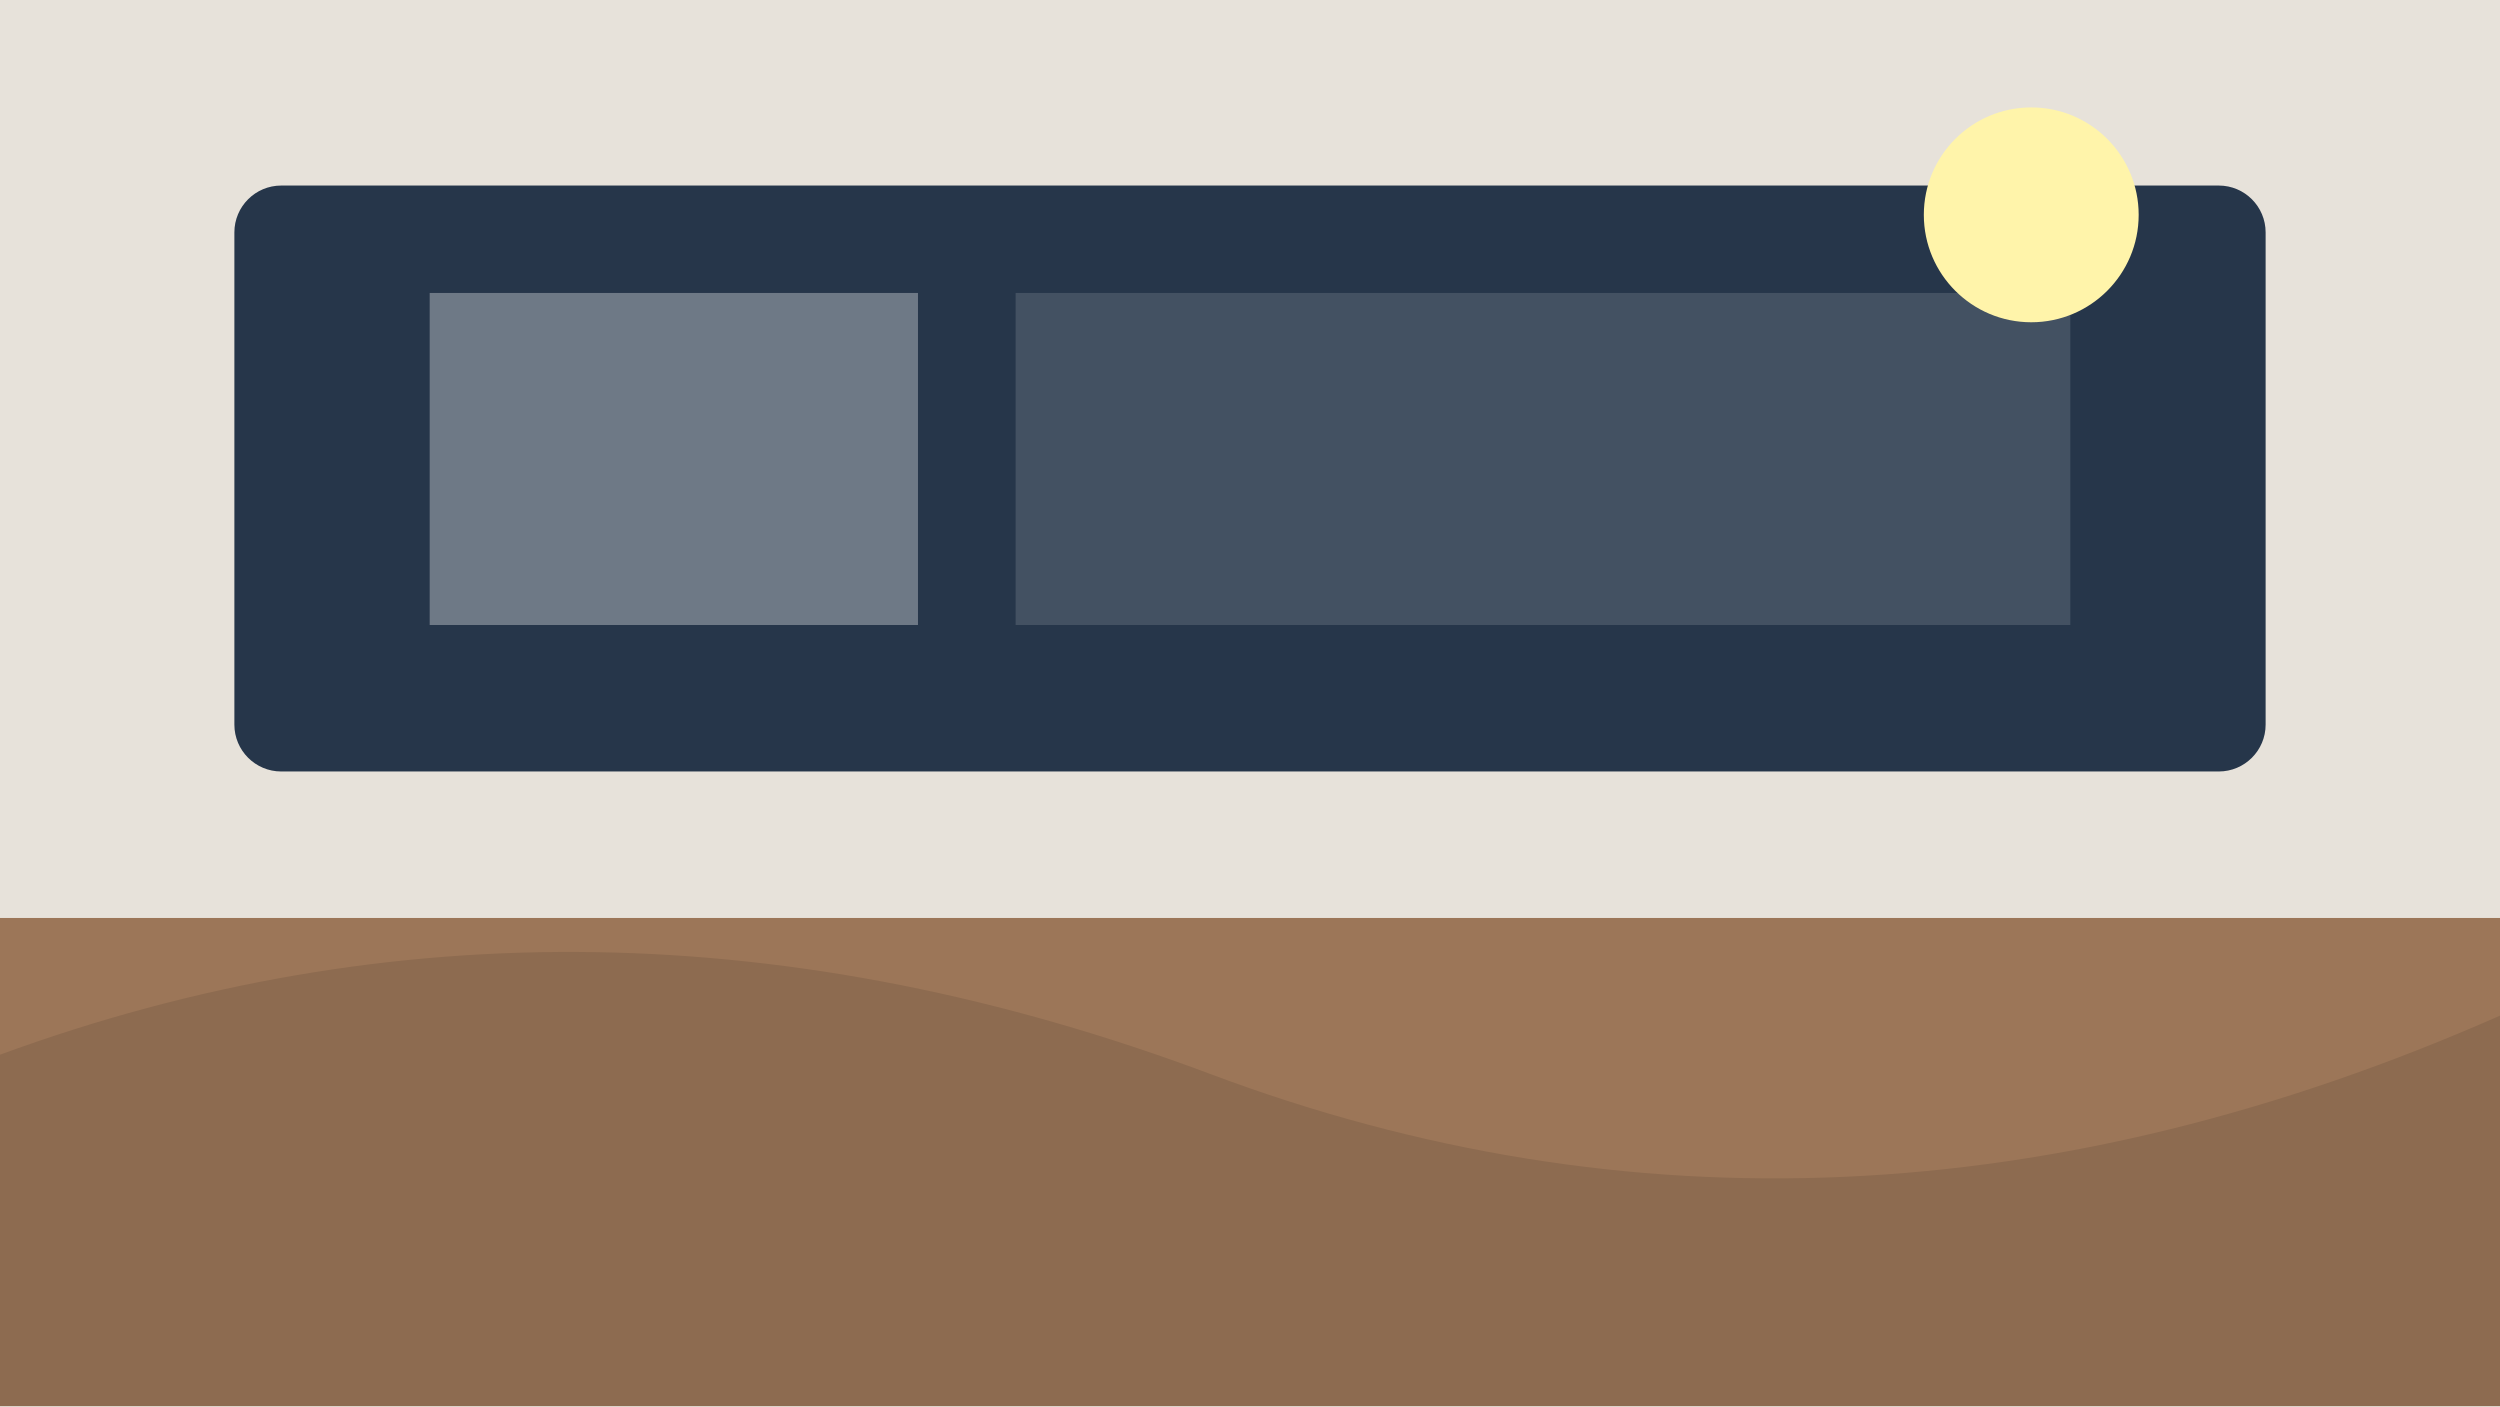
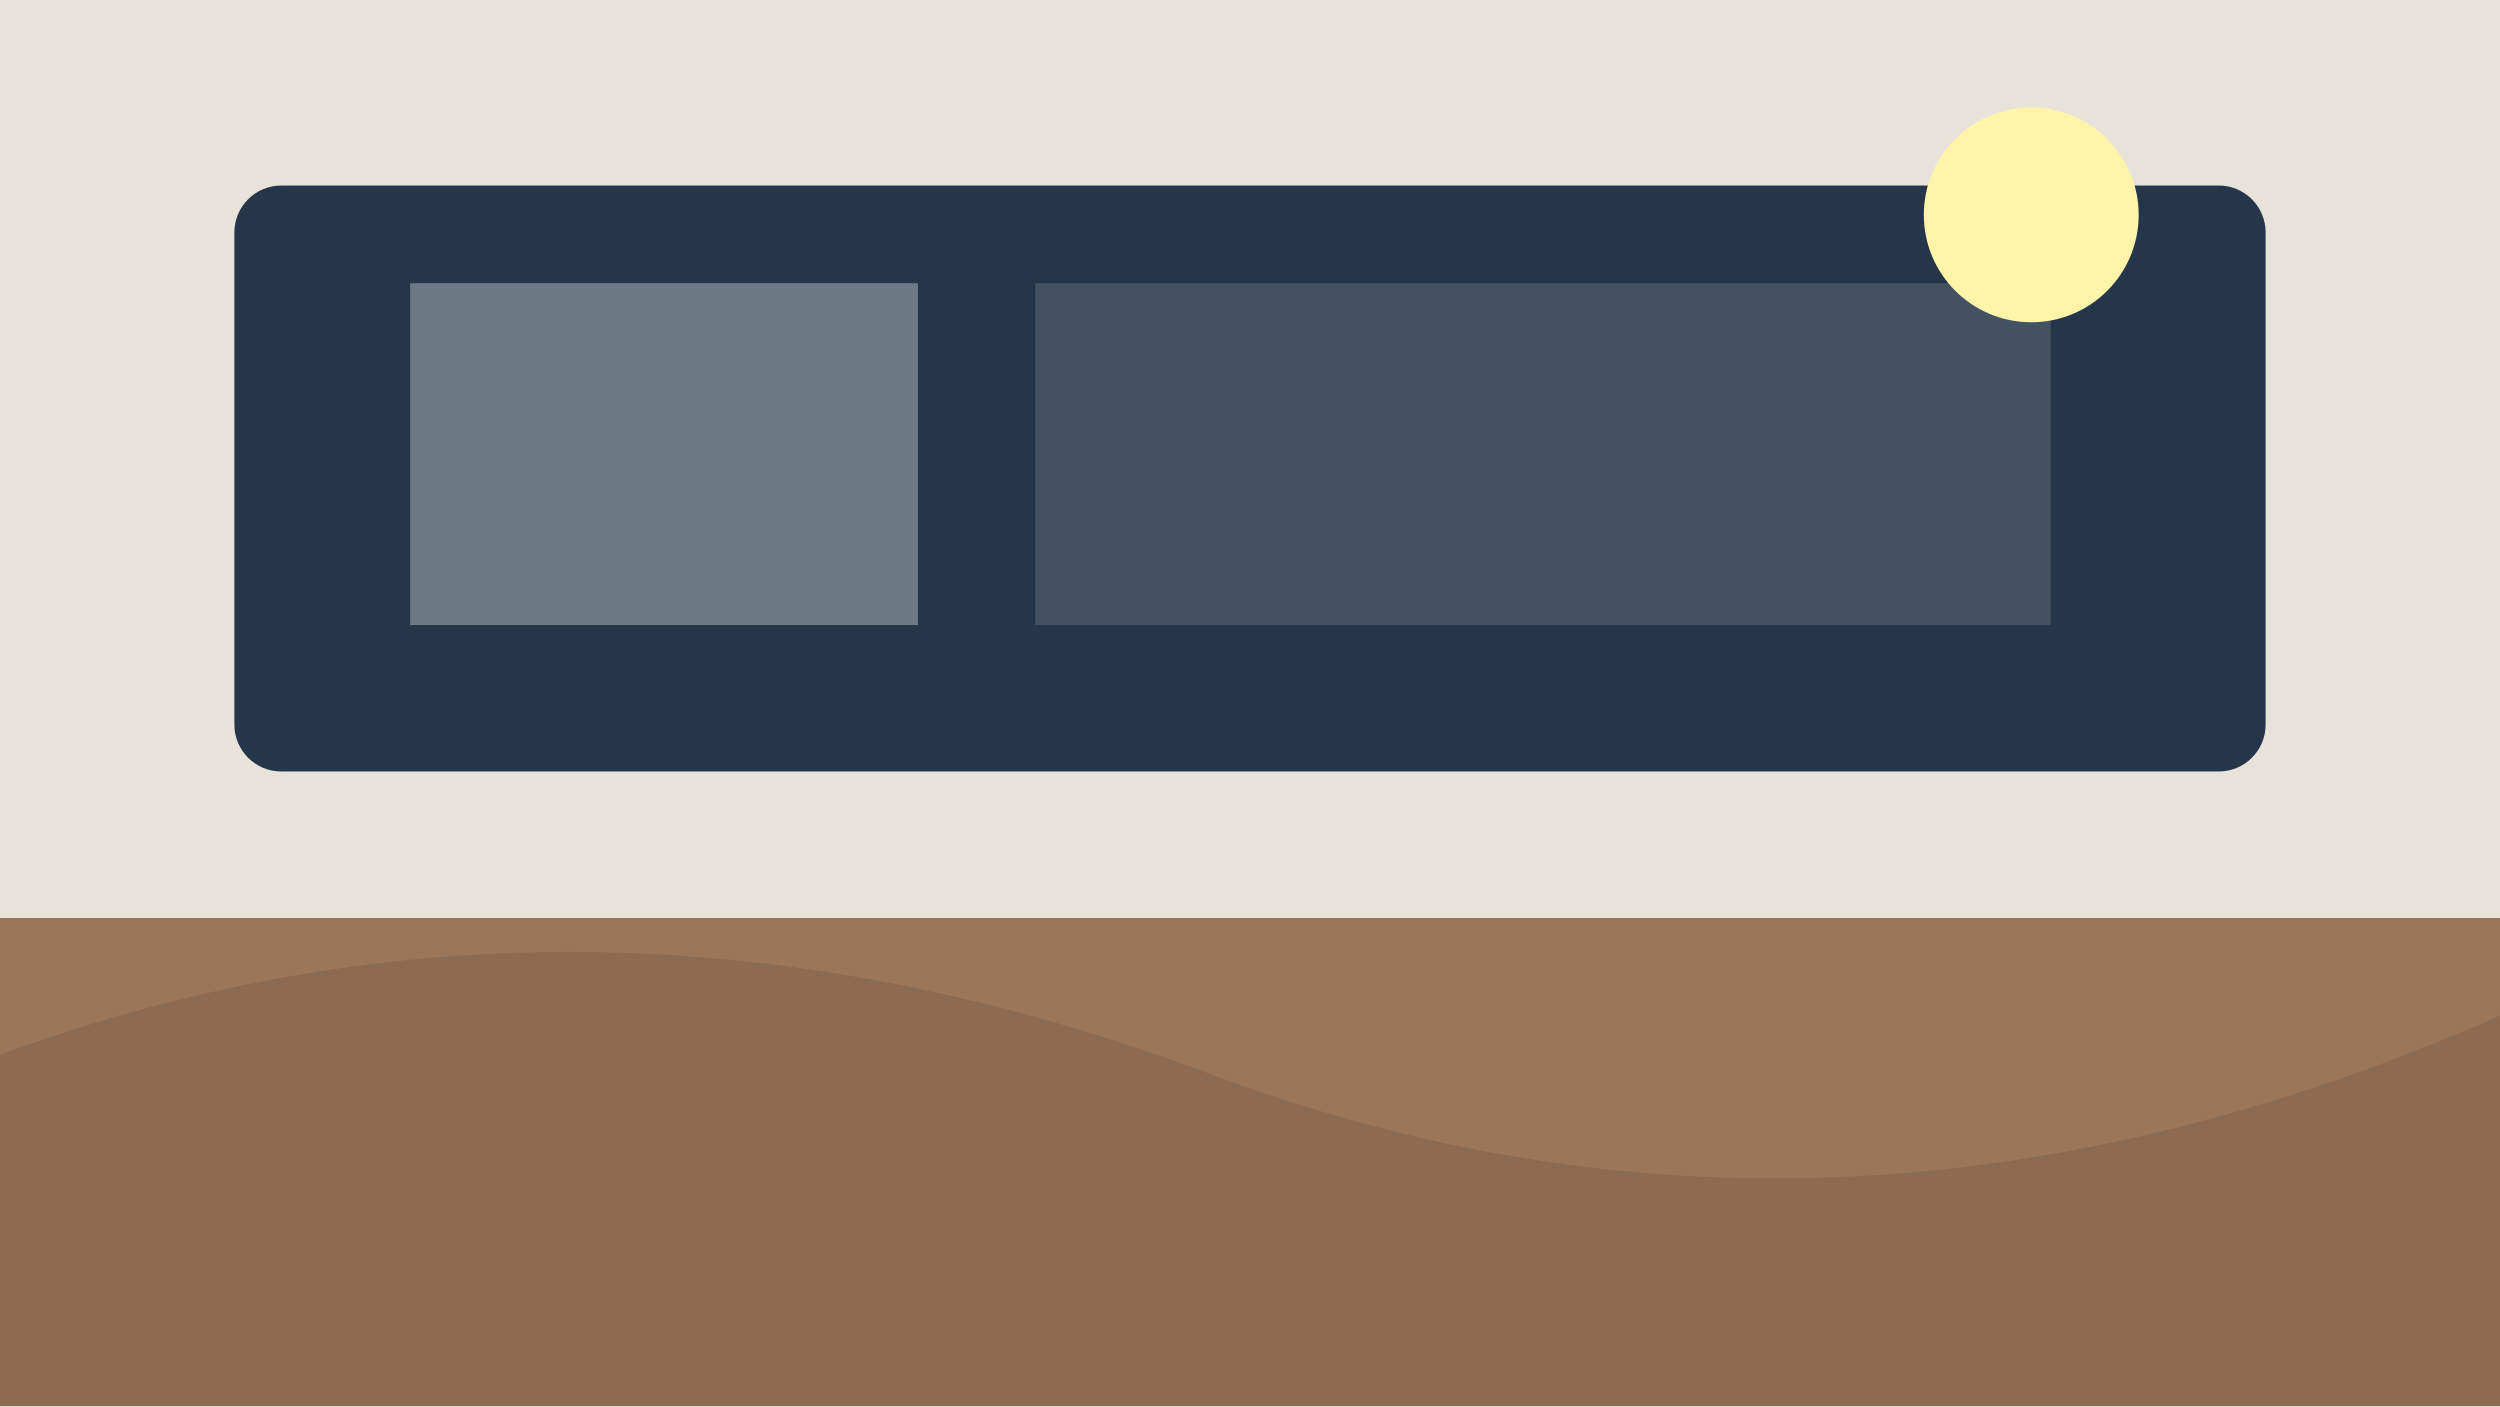
<svg xmlns="http://www.w3.org/2000/svg" viewBox="0 0 1280 720">
  <rect width="1280" height="720" fill="#e7e2da" />
  <rect y="470" width="1280" height="250" fill="#9c7658" />
  <rect x="120" y="95" width="1040" height="300" rx="24" fill="#26364a" />
-   <rect x="220" y="150" width="250" height="170" fill="#ffffff55" />
-   <rect x="520" y="150" width="540" height="170" fill="#ffffff22" />
+   <rect x="210" y="145" width="260" height="175" fill="#ffffff55" />
+   <rect x="530" y="145" width="520" height="175" fill="#ffffff22" />
  <circle cx="1040" cy="110" r="55" fill="#fff4aa" />
  <path d="M0 540 Q300 430 620 550 T1280 520 V720H0Z" fill="#00000018" />
</svg>
